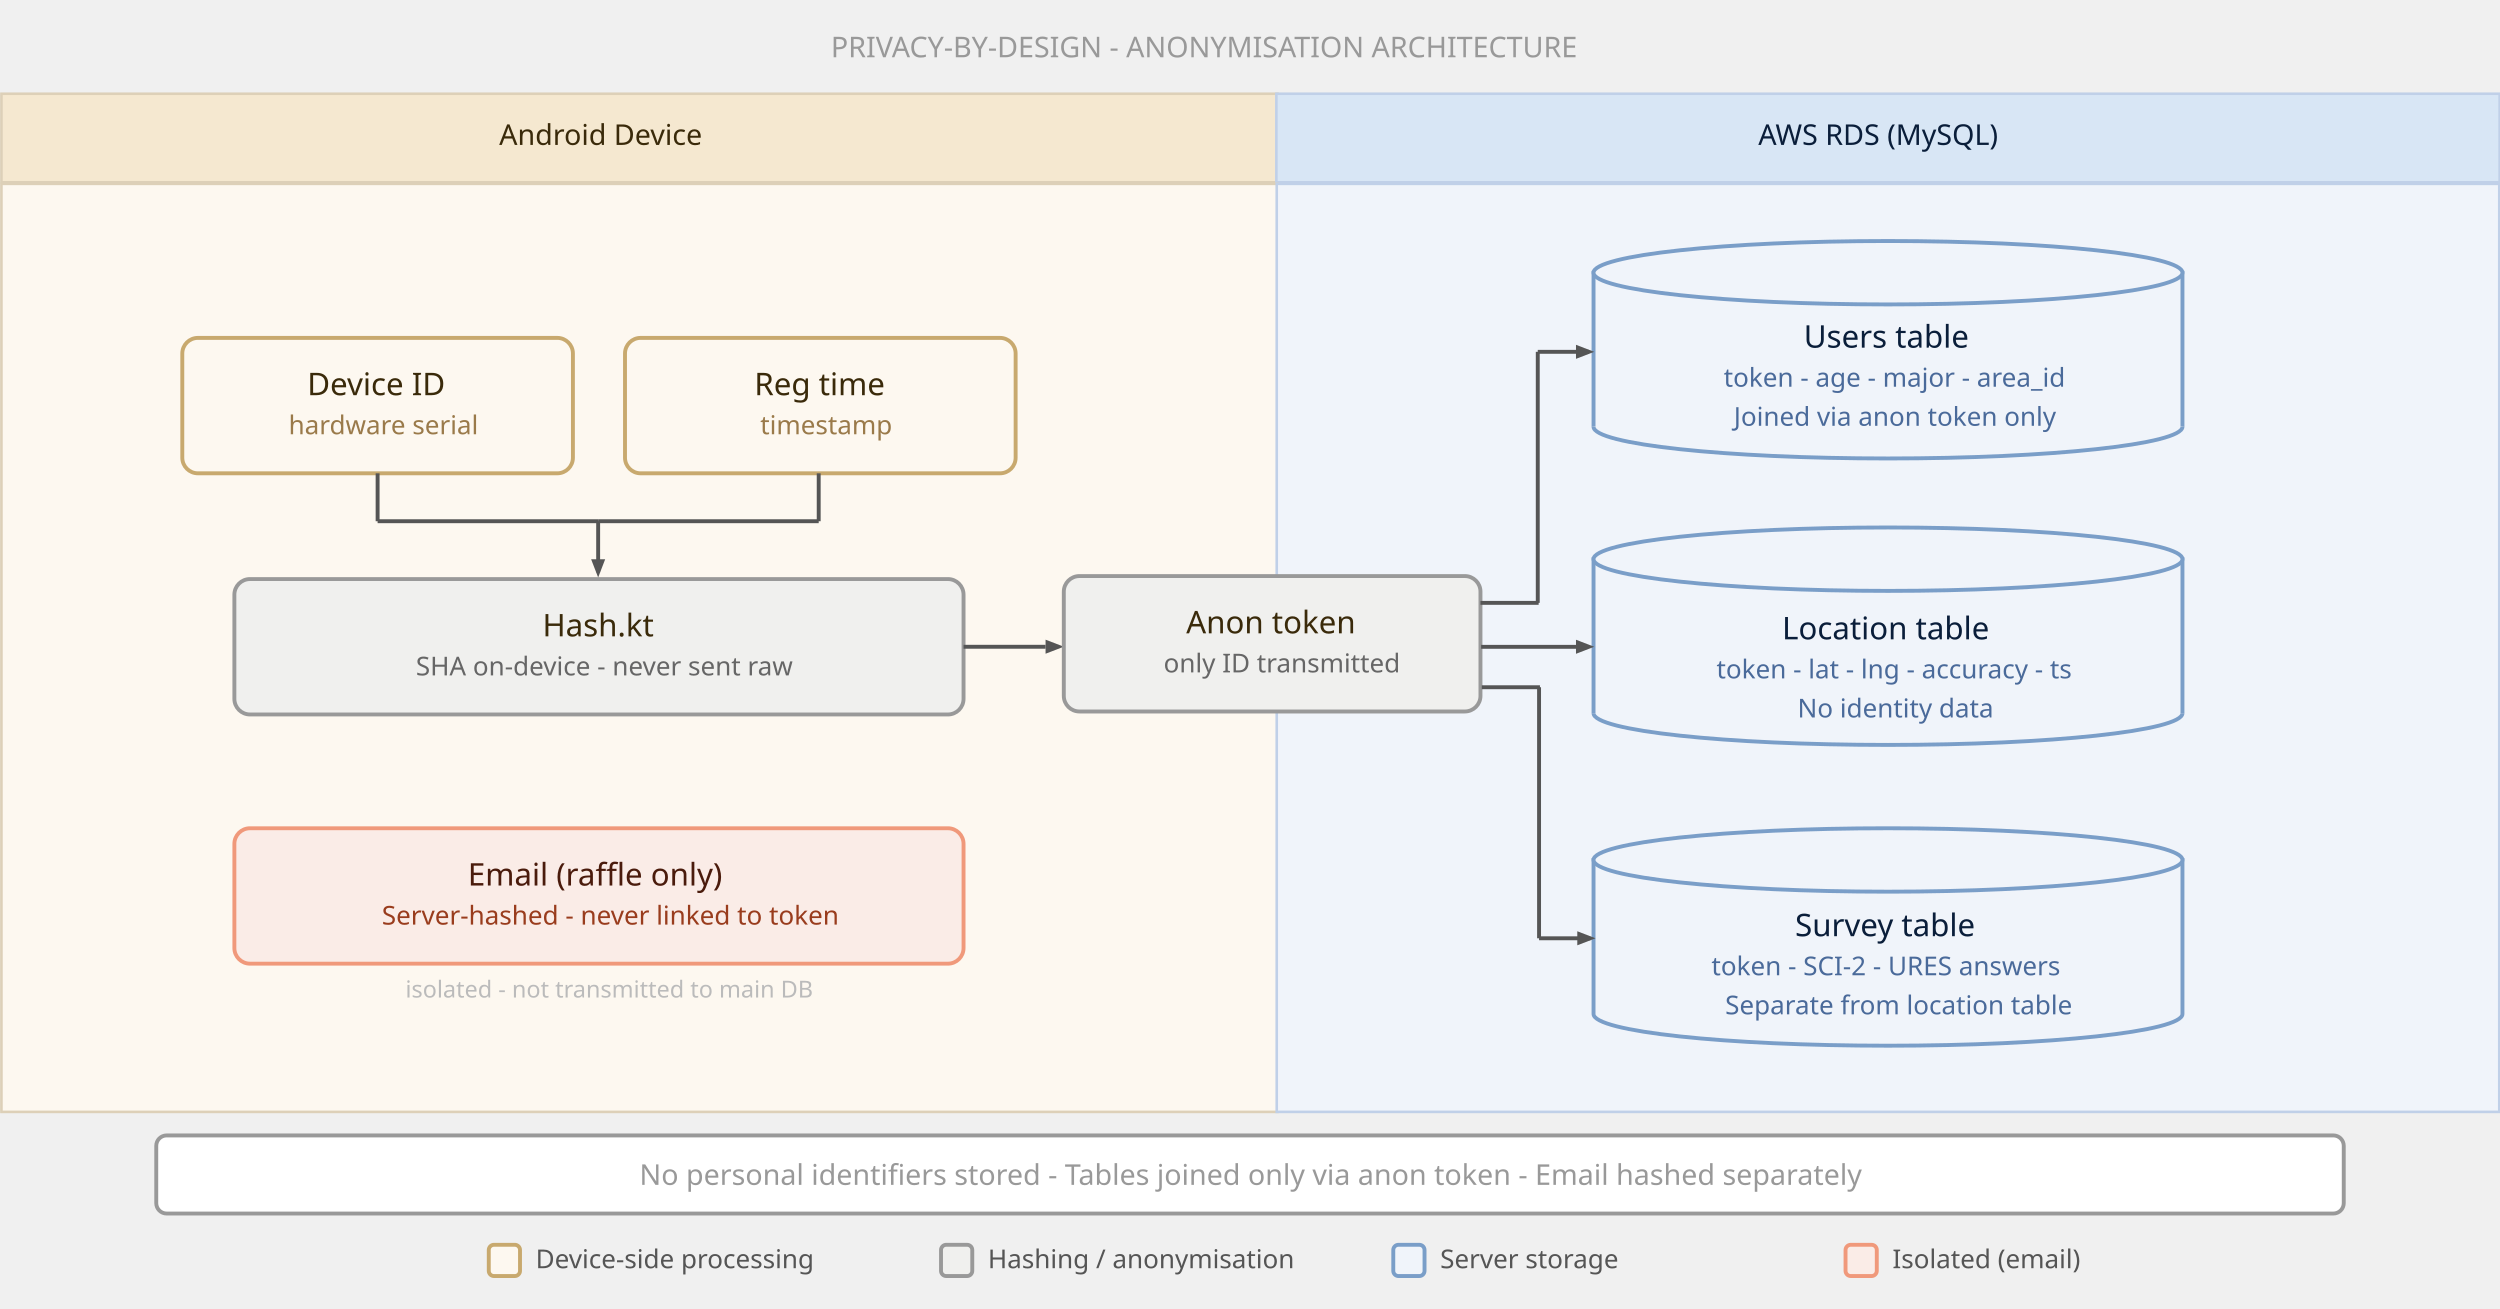
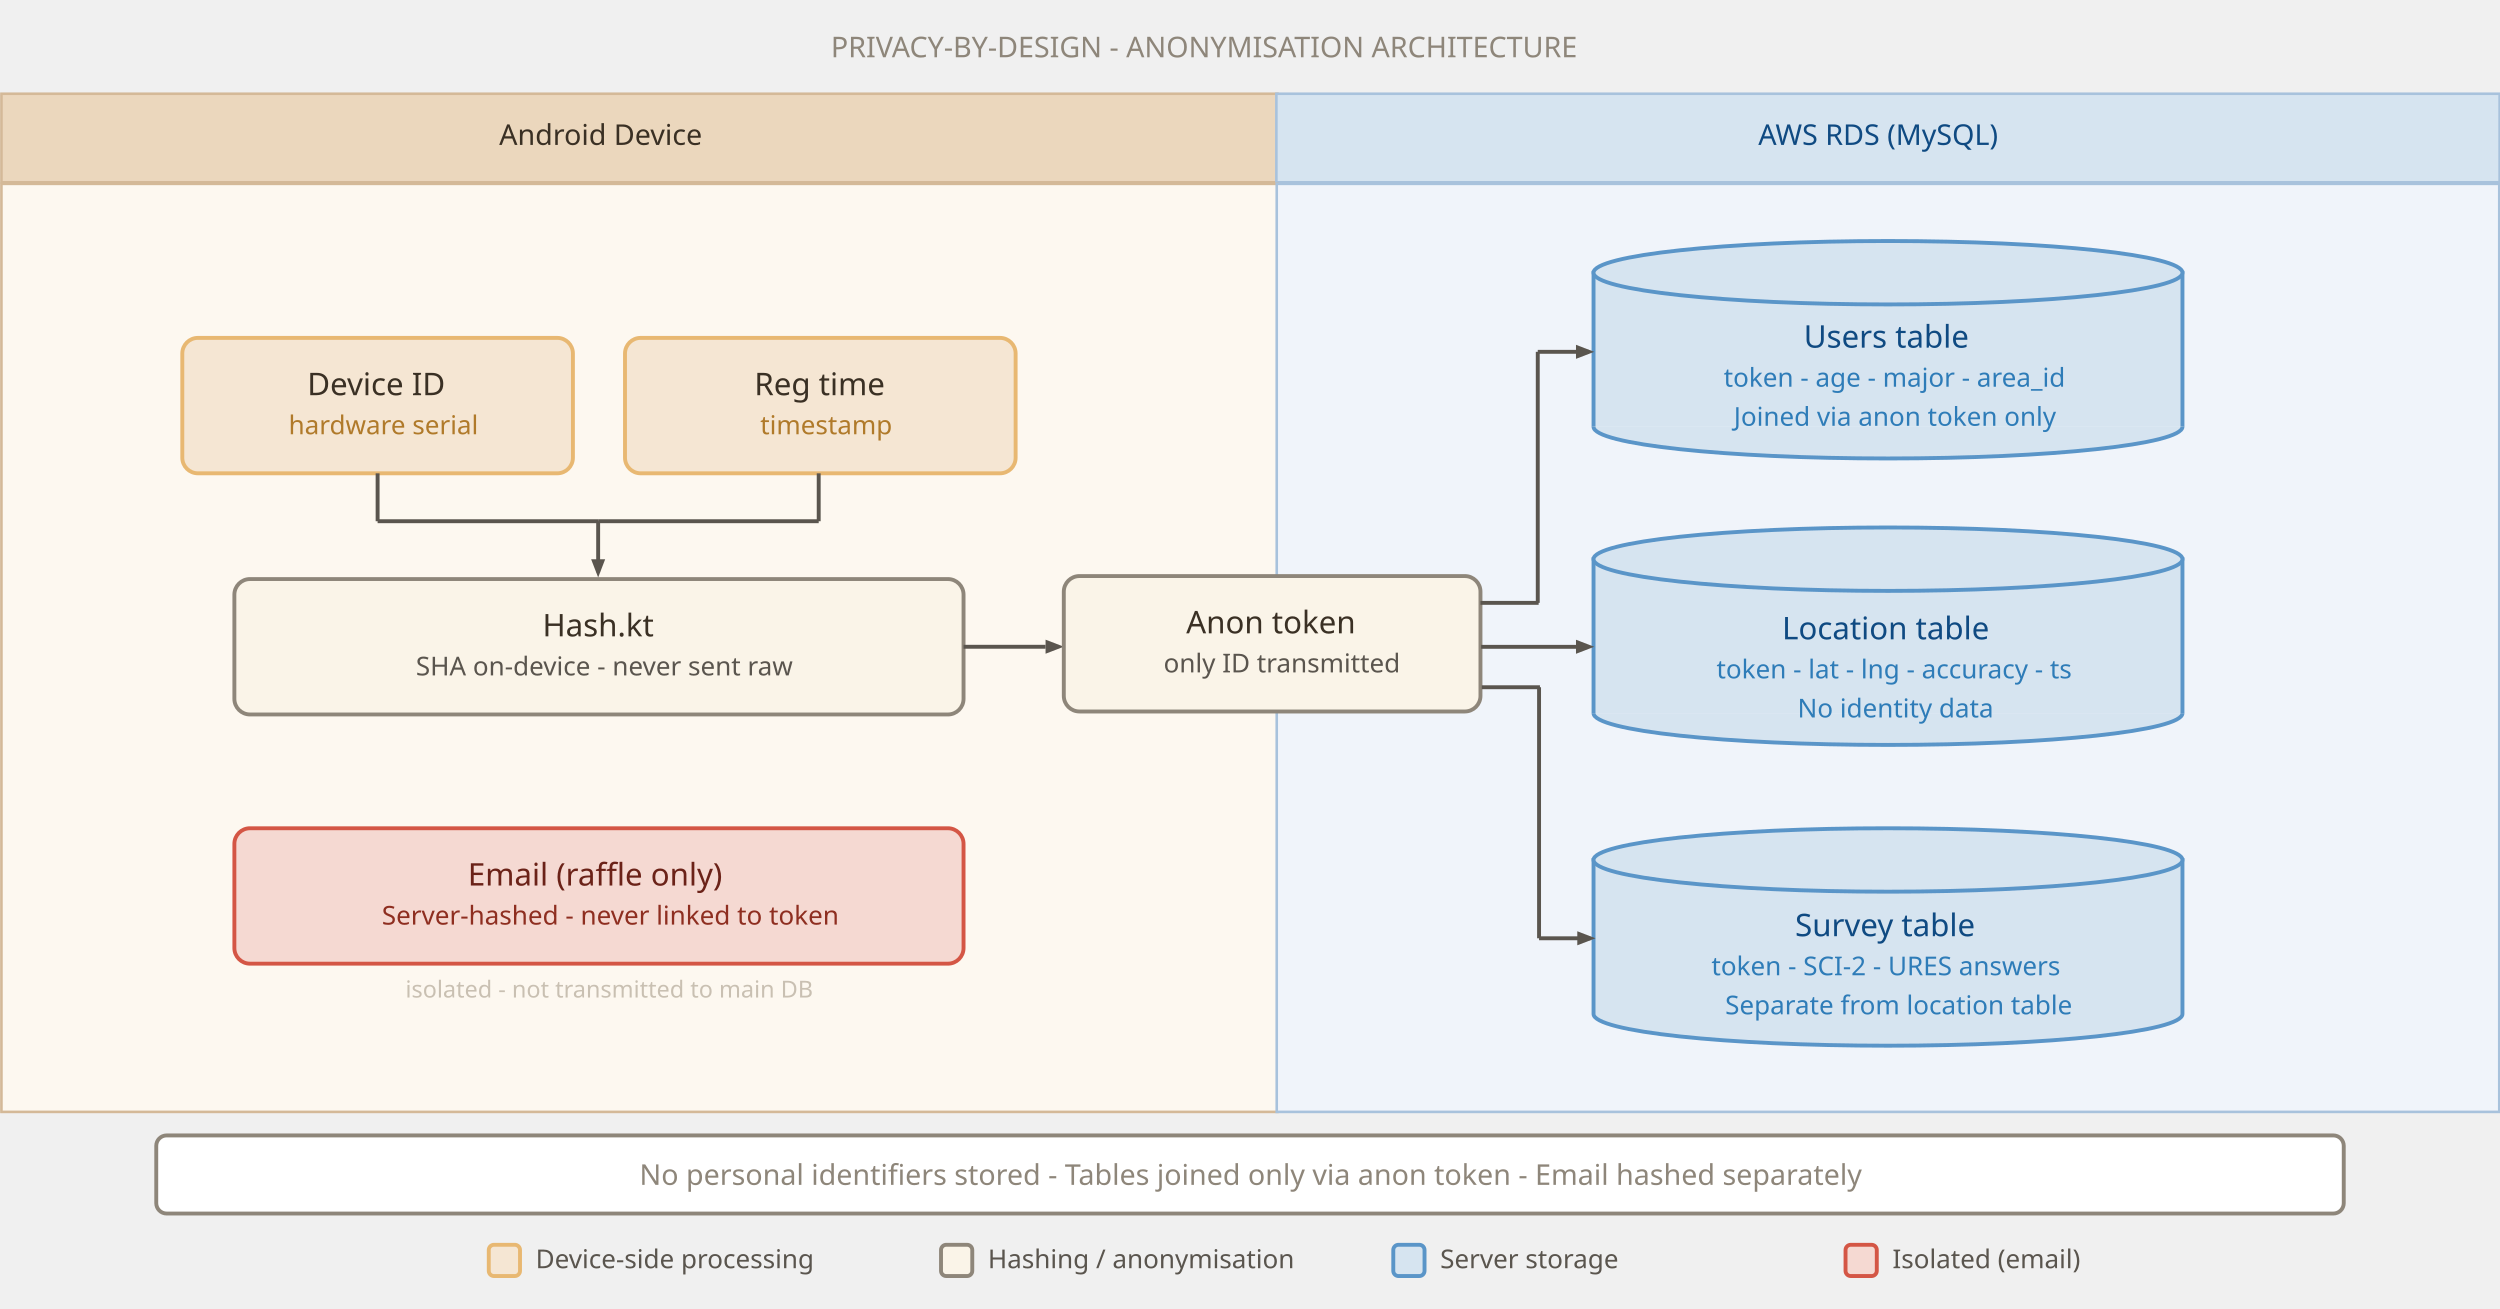
<svg xmlns="http://www.w3.org/2000/svg" version="1.1" id="Layer_1" x="0px" y="0px" width="960px" height="502.5px" viewBox="0 0 960 502.5" enable-background="new 0 0 960 502.5" xml:space="preserve">
  <g>
-     <rect x="0.55" y="36" fill="#F5E8D0" stroke="#DDD0B8" width="490" height="34" />
-     <text transform="matrix(1 0 0 1 191.6855 55.6475)" fill="#3A2A0A" font-family="'Arial-BoldMT'" font-size="11">Android Device</text>
+     <rect x="0.55" y="36" fill="#EBD7BD" stroke="#D4B998" width="490" height="34" />
+     <text transform="matrix(1 0 0 1 191.6855 55.6475)" fill="#3A3024" font-family="'Arial-BoldMT'" font-size="11">Android Device</text>
  </g>
  <g>
-     <rect x="490.127" y="36" fill="#D8E6F5" stroke="#C0D0E8" width="469.727" height="34" />
-     <text transform="matrix(1 0 0 1 675.1846 55.6475)" fill="#0A1E3A" font-family="'Arial-BoldMT'" font-size="11">AWS RDS (MySQL)</text>
+     <rect x="490.127" y="36" fill="#D6E4F0" stroke="#A8C2DC" width="469.727" height="34" />
+     <text transform="matrix(1 0 0 1 675.1846 55.6475)" fill="#0F4A82" font-family="'Arial-BoldMT'" font-size="11">AWS RDS (MySQL)</text>
  </g>
-   <rect x="0.55" y="70.599" fill="#FDF8F0" stroke="#DDD0B8" width="490" height="356.368" />
-   <rect x="490.266" y="70.599" fill="#F0F4FA" stroke="#C0D0E8" width="469.449" height="356.368" />
-   <text transform="matrix(1 0 0 1 319.0576 22)" fill="#999999" font-family="'ArialMT'" font-size="11">PRIVACY-BY-DESIGN - ANONYMISATION ARCHITECTURE</text>
+   <rect x="0.55" y="70.599" fill="#FDF8F0" stroke="#D4B998" width="490" height="356.368" />
+   <rect x="490.266" y="70.599" fill="#F0F4FA" stroke="#A8C2DC" width="469.449" height="356.368" />
+   <text transform="matrix(1 0 0 1 319.0576 22)" fill="#8E867A" font-family="'ArialMT'" font-size="11">PRIVACY-BY-DESIGN - ANONYMISATION ARCHITECTURE</text>
  <g>
-     <path fill="#FDF8F0" stroke="#C8A96E" stroke-width="1.5" d="M76,129.75h138c3.313,0,6,2.687,6,6v40c0,3.313-2.687,6-6,6H76   c-3.313,0-6-2.687-6-6v-40C70,132.437,72.687,129.75,76,129.75z" />
-     <text transform="matrix(1 0 0 1 117.9854 151.75)" fill="#3A2A0A" font-family="'Arial-BoldMT'" font-size="12">Device ID</text>
-     <text transform="matrix(1 0 0 1 110.8179 166.75)" fill="#9A7A4A" font-family="'ArialMT'" font-size="10">hardware serial</text>
+     <path fill="#F5E6D3" stroke="#E8B872" stroke-width="1.5" d="M76,129.75h138c3.313,0,6,2.687,6,6v40c0,3.313-2.687,6-6,6H76   c-3.313,0-6-2.687-6-6v-40C70,132.437,72.687,129.75,76,129.75z" />
+     <text transform="matrix(1 0 0 1 117.9854 151.75)" fill="#3A3024" font-family="'Arial-BoldMT'" font-size="12">Device ID</text>
+     <text transform="matrix(1 0 0 1 110.8179 166.75)" fill="#B07A2A" font-family="'ArialMT'" font-size="10">hardware serial</text>
  </g>
  <g>
-     <path fill="#FDF8F0" stroke="#C8A96E" stroke-width="1.5" d="M246,129.75h138c3.313,0,6,2.687,6,6v40c0,3.313-2.687,6-6,6H246   c-3.313,0-6-2.687-6-6v-40C240,132.437,242.687,129.75,246,129.75z" />
-     <text transform="matrix(1 0 0 1 289.6611 151.75)" fill="#3A2A0A" font-family="'Arial-BoldMT'" font-size="12">Reg time</text>
-     <text transform="matrix(1 0 0 1 291.9385 166.75)" fill="#9A7A4A" font-family="'ArialMT'" font-size="10">timestamp</text>
+     <path fill="#F5E6D3" stroke="#E8B872" stroke-width="1.5" d="M246,129.75h138c3.313,0,6,2.687,6,6v40c0,3.313-2.688,6-6,6H246   c-3.313,0-6-2.687-6-6v-40C240,132.437,242.687,129.75,246,129.75z" />
+     <text transform="matrix(1 0 0 1 289.6611 151.75)" fill="#3A3024" font-family="'Arial-BoldMT'" font-size="12">Reg time</text>
+     <text transform="matrix(1 0 0 1 291.9385 166.75)" fill="#B07A2A" font-family="'ArialMT'" font-size="10">timestamp</text>
  </g>
  <g>
-     <path fill="#F0F0EE" stroke="#999999" stroke-width="1.5" d="M96,222.358h268c3.313,0,6,2.687,6,6v40c0,3.313-2.687,6-6,6H96   c-3.313,0-6-2.687-6-6v-40C90,225.045,92.687,222.358,96,222.358z" />
+     <path fill="#FAF4E8" stroke="#8E867A" stroke-width="1.5" d="M96,222.358h268c3.313,0,6,2.687,6,6v40c0,3.313-2.688,6-6,6H96   c-3.313,0-6-2.687-6-6v-40C90,225.045,92.687,222.358,96,222.358z" />
    <g>
-       <text transform="matrix(1 0 0 1 208.3262 244.3584)" fill="#3A2A0A" font-family="'Arial-BoldMT'" font-size="12">Hash.kt</text>
+       <text transform="matrix(1 0 0 1 208.3262 244.3584)" fill="#3A3024" font-family="'Arial-BoldMT'" font-size="12">Hash.kt</text>
    </g>
    <g>
-       <text transform="matrix(1 0 0 1 159.6899 259.3584)" fill="#666666" font-family="'ArialMT'" font-size="10">SHA on-device - never sent raw</text>
+       <text transform="matrix(1 0 0 1 159.6899 259.3584)" fill="#5A554E" font-family="'ArialMT'" font-size="10">SHA on-device - never sent raw</text>
    </g>
  </g>
  <g>
-     <line fill="none" stroke="#555555" stroke-width="1.5" x1="370" y1="248.358" x2="401.5" y2="248.358" />
-     <polygon fill="#555555" points="408.5,248.333 401.5,251.034 401.5,245.633  " />
+     <line fill="none" stroke="#5A554E" stroke-width="1.5" x1="370" y1="248.358" x2="401.5" y2="248.358" />
+     <polygon fill="#5A554E" points="408.5,248.333 401.5,251.034 401.5,245.633  " />
  </g>
  <g>
-     <path fill="#F0F0EE" stroke="#999999" stroke-width="1.5" d="M414.5,221.208h148c3.313,0,6,2.687,6,6v40c0,3.313-2.687,6-6,6h-148   c-3.313,0-6-2.687-6-6v-40C408.5,223.895,411.187,221.208,414.5,221.208z" />
-     <text transform="matrix(1 0 0 1 455.5029 243.208)" fill="#3A2A0A" font-family="'Arial-BoldMT'" font-size="12">Anon token</text>
+     <path fill="#FAF4E8" stroke="#8E867A" stroke-width="1.5" d="M414.5,221.208h148c3.313,0,6,2.687,6,6v40c0,3.313-2.688,6-6,6h-148   c-3.313,0-6-2.687-6-6v-40C408.5,223.895,411.188,221.208,414.5,221.208z" />
+     <text transform="matrix(1 0 0 1 455.5029 243.208)" fill="#3A3024" font-family="'Arial-BoldMT'" font-size="12">Anon token</text>
    <g>
-       <text transform="matrix(1 0 0 1 446.8179 258.208)" fill="#666666" font-family="'ArialMT'" font-size="10">only ID transmitted</text>
+       <text transform="matrix(1 0 0 1 446.8179 258.208)" fill="#5A554E" font-family="'ArialMT'" font-size="10">only ID transmitted</text>
    </g>
  </g>
  <g>
-     <path fill="#FAECE7" stroke="#F0997B" stroke-width="1.5" d="M96,318.05h268c3.313,0,6,2.687,6,6v40c0,3.313-2.687,6-6,6H96   c-3.313,0-6-2.687-6-6v-40C90,320.736,92.687,318.05,96,318.05z" />
-     <text transform="matrix(1 0 0 1 179.6563 340.0498)" fill="#4A1B0C" font-family="'Arial-BoldMT'" font-size="12">Email (raffle only)</text>
-     <text transform="matrix(1 0 0 1 146.6211 355.0498)" fill="#993C1D" font-family="'ArialMT'" font-size="10">Server-hashed - never linked to token</text>
+     <path fill="#F5D9D2" stroke="#D45645" stroke-width="1.5" d="M96,318.05h268c3.313,0,6,2.687,6,6v40c0,3.313-2.688,6-6,6H96   c-3.313,0-6-2.687-6-6v-40C90,320.736,92.687,318.05,96,318.05z" />
+     <text transform="matrix(1 0 0 1 179.6563 340.0498)" fill="#6B2218" font-family="'Arial-BoldMT'" font-size="12">Email (raffle only)</text>
+     <text transform="matrix(1 0 0 1 146.6211 355.0498)" fill="#8E2E20" font-family="'ArialMT'" font-size="10">Server-hashed - never linked to token</text>
  </g>
-   <text transform="matrix(1 0 0 1 155.6899 383.0498)" fill="#BBBBBB" font-family="'ArialMT'" font-size="9">isolated - not transmitted to main DB</text>
+   <text transform="matrix(1 0 0 1 155.6899 383.0498)" fill="#C9C0B2" font-family="'ArialMT'" font-size="9">isolated - not transmitted to main DB</text>
  <g>
    <g>
-       <polyline fill="#F0F4FA" stroke="#7A9EC8" stroke-width="1.5" points="611.917,163.873 611.917,104.727 838.063,104.727     838.063,163.873   " />
-       <path fill="#F0F4FA" stroke="#7A9EC8" stroke-width="1.5" d="M611.917,163.873c0,6.732,50.623,12.177,113.073,12.177    c62.449,0,113.072-5.445,113.072-12.177" />
-       <ellipse fill="#F0F4FA" stroke="#7A9EC8" stroke-width="1.5" cx="724.99" cy="104.727" rx="113.072" ry="12.177" />
+       <polyline fill="#D6E4F0" stroke="#5A95C8" stroke-width="1.5" points="611.917,163.873 611.917,104.727 838.063,104.727     838.063,163.873   " />
+       <path fill="#D6E4F0" stroke="#5A95C8" stroke-width="1.5" d="M611.917,163.873c0,6.732,50.623,12.177,113.073,12.177    c62.449,0,113.072-5.445,113.072-12.177" />
+       <ellipse fill="#D6E4F0" stroke="#5A95C8" stroke-width="1.5" cx="724.99" cy="104.727" rx="113.072" ry="12.177" />
    </g>
-     <text transform="matrix(1 0 0 1 692.6406 133.5)" fill="#0A1E3A" font-family="'Arial-BoldMT'" font-size="12">Users table</text>
-     <text transform="matrix(1 0 0 1 661.9043 148.5)" fill="#4A6A9A" font-family="'ArialMT'" font-size="10">token - age - major - area_id</text>
-     <text transform="matrix(1 0 0 1 665.7813 163.5)" fill="#4A6A9A" font-family="'ArialMT'" font-size="10">Joined via anon token only</text>
+     <text transform="matrix(1 0 0 1 692.6406 133.5)" fill="#0F4A82" font-family="'Arial-BoldMT'" font-size="12">Users table</text>
+     <text transform="matrix(1 0 0 1 661.9043 148.5)" fill="#2E7CB8" font-family="'ArialMT'" font-size="10">token - age - major - area_id</text>
+     <text transform="matrix(1 0 0 1 665.7813 163.5)" fill="#2E7CB8" font-family="'ArialMT'" font-size="10">Joined via anon token only</text>
  </g>
  <g>
    <g>
-       <polyline fill="#F0F4FA" stroke="#7A9EC8" stroke-width="1.5" points="611.917,273.873 611.917,214.727 838.063,214.727     838.063,273.873   " />
-       <path fill="#F0F4FA" stroke="#7A9EC8" stroke-width="1.5" d="M611.917,273.873c0,6.732,50.623,12.177,113.073,12.177    c62.449,0,113.072-5.444,113.072-12.177" />
-       <ellipse fill="#F0F4FA" stroke="#7A9EC8" stroke-width="1.5" cx="724.99" cy="214.727" rx="113.072" ry="12.177" />
+       <polyline fill="#D6E4F0" stroke="#5A95C8" stroke-width="1.5" points="611.917,273.873 611.917,214.727 838.063,214.727     838.063,273.873   " />
+       <path fill="#D6E4F0" stroke="#5A95C8" stroke-width="1.5" d="M611.917,273.873c0,6.732,50.623,12.177,113.073,12.177    c62.449,0,113.072-5.444,113.072-12.177" />
+       <ellipse fill="#D6E4F0" stroke="#5A95C8" stroke-width="1.5" cx="724.99" cy="214.727" rx="113.072" ry="12.177" />
    </g>
-     <text transform="matrix(1 0 0 1 684.3203 245.5)" fill="#0A1E3A" font-family="'Arial-BoldMT'" font-size="12">Location table</text>
-     <text transform="matrix(1 0 0 1 659.1367 260.5)" fill="#4A6A9A" font-family="'ArialMT'" font-size="10">token - lat - lng - accuracy - ts</text>
-     <text transform="matrix(1 0 0 1 690.2471 275.5)" fill="#4A6A9A" font-family="'ArialMT'" font-size="10">No identity data</text>
+     <text transform="matrix(1 0 0 1 684.3203 245.5)" fill="#0F4A82" font-family="'Arial-BoldMT'" font-size="12">Location table</text>
+     <text transform="matrix(1 0 0 1 659.1367 260.5)" fill="#2E7CB8" font-family="'ArialMT'" font-size="10">token - lat - lng - accuracy - ts</text>
+     <text transform="matrix(1 0 0 1 690.2471 275.5)" fill="#2E7CB8" font-family="'ArialMT'" font-size="10">No identity data</text>
  </g>
  <g>
    <g>
-       <polyline fill="#F0F4FA" stroke="#7A9EC8" stroke-width="1.5" points="611.917,389.373 611.917,330.227 838.063,330.227     838.063,389.373   " />
-       <path fill="#F0F4FA" stroke="#7A9EC8" stroke-width="1.5" d="M611.917,389.373c0,6.732,50.623,12.177,113.073,12.177    c62.449,0,113.072-5.444,113.072-12.177" />
-       <ellipse fill="#F0F4FA" stroke="#7A9EC8" stroke-width="1.5" cx="724.99" cy="330.227" rx="113.072" ry="12.177" />
+       <polyline fill="#D6E4F0" stroke="#5A95C8" stroke-width="1.5" points="611.917,389.373 611.917,330.227 838.063,330.227     838.063,389.373   " />
+       <path fill="#D6E4F0" stroke="#5A95C8" stroke-width="1.5" d="M611.917,389.373c0,6.732,50.623,12.177,113.073,12.177    c62.449,0,113.072-5.443,113.072-12.177" />
+       <ellipse fill="#D6E4F0" stroke="#5A95C8" stroke-width="1.5" cx="724.99" cy="330.227" rx="113.072" ry="12.177" />
    </g>
-     <text transform="matrix(1 0 0 1 689.3066 359.5)" fill="#0A1E3A" font-family="'Arial-BoldMT'" font-size="12">Survey table</text>
-     <text transform="matrix(1 0 0 1 657.1934 374.5)" fill="#4A6A9A" font-family="'ArialMT'" font-size="10">token - SCI-2 - URES answers</text>
-     <text transform="matrix(1 0 0 1 662.4541 389.5)" fill="#4A6A9A" font-family="'ArialMT'" font-size="10">Separate from location table</text>
+     <text transform="matrix(1 0 0 1 689.3066 359.5)" fill="#0F4A82" font-family="'Arial-BoldMT'" font-size="12">Survey table</text>
+     <text transform="matrix(1 0 0 1 657.1934 374.5)" fill="#2E7CB8" font-family="'ArialMT'" font-size="10">token - SCI-2 - URES answers</text>
+     <text transform="matrix(1 0 0 1 662.4541 389.5)" fill="#2E7CB8" font-family="'ArialMT'" font-size="10">Separate from location table</text>
  </g>
-   <path fill="#FFFFFF" stroke="#999999" stroke-width="1.5" d="M64,436h832c2.209,0,4,1.791,4,4v22c0,2.209-1.791,4-4,4H64  c-2.209,0-4-1.791-4-4v-22C60,437.791,61.791,436,64,436z" />
+   <path fill="#FFFFFF" stroke="#8E867A" stroke-width="1.5" d="M64,436h832c2.209,0,4,1.791,4,4v22c0,2.209-1.791,4-4,4H64  c-2.209,0-4-1.791-4-4v-22C60,437.791,61.791,436,64,436z" />
  <g>
-     <text transform="matrix(1 0 0 1 245.5498 455)" fill="#999999" font-family="'ArialMT'" font-size="11">No personal identifiers stored - Tables joined only via anon token - Email hashed separately</text>
+     <text transform="matrix(1 0 0 1 245.5498 455)" fill="#8E867A" font-family="'ArialMT'" font-size="11">No personal identifiers stored - Tables joined only via anon token - Email hashed separately</text>
  </g>
  <g>
    <g>
-       <path fill="#FDF8F0" stroke="#C8A96E" stroke-width="1.5" d="M189.686,478h8c1.104,0,2,0.896,2,2v8c0,1.104-0.896,2-2,2h-8    c-1.104,0-2-0.896-2-2v-8C187.686,478.896,188.581,478,189.686,478z" />
-       <text transform="matrix(1 0 0 1 205.6855 487)" fill="#555555" font-family="'ArialMT'" font-size="10">Device-side processing</text>
+       <path fill="#F5E6D3" stroke="#E8B872" stroke-width="1.5" d="M189.686,478h8c1.104,0,2,0.896,2,2v8c0,1.104-0.896,2-2,2h-8    c-1.104,0-2-0.896-2-2v-8C187.686,478.896,188.581,478,189.686,478z" />
+       <text transform="matrix(1 0 0 1 205.6855 487)" fill="#5A554E" font-family="'ArialMT'" font-size="10">Device-side processing</text>
    </g>
    <g>
-       <path fill="#F0F0EE" stroke="#999999" stroke-width="1.5" d="M363.352,478h8c1.104,0,2,0.896,2,2v8c0,1.104-0.896,2-2,2h-8    c-1.104,0-2-0.896-2-2v-8C361.352,478.896,362.248,478,363.352,478z" />
-       <text transform="matrix(1 0 0 1 379.3521 487)" fill="#555555" font-family="'ArialMT'" font-size="10">Hashing / anonymisation</text>
+       <path fill="#FAF4E8" stroke="#8E867A" stroke-width="1.5" d="M363.352,478h8c1.104,0,2,0.896,2,2v8c0,1.104-0.896,2-2,2h-8    c-1.104,0-2-0.896-2-2v-8C361.352,478.896,362.248,478,363.352,478z" />
+       <text transform="matrix(1 0 0 1 379.3521 487)" fill="#5A554E" font-family="'ArialMT'" font-size="10">Hashing / anonymisation</text>
    </g>
    <g>
-       <path fill="#F0F4FA" stroke="#7A9EC8" stroke-width="1.5" d="M537.019,478h8c1.105,0,2,0.896,2,2v8c0,1.104-0.895,2-2,2h-8    c-1.104,0-2-0.896-2-2v-8C535.019,478.896,535.915,478,537.019,478z" />
-       <text transform="matrix(1 0 0 1 553.0195 487)" fill="#555555" font-family="'ArialMT'" font-size="10">Server storage</text>
+       <path fill="#D6E4F0" stroke="#5A95C8" stroke-width="1.5" d="M537.019,478h8c1.105,0,2,0.896,2,2v8c0,1.104-0.895,2-2,2h-8    c-1.104,0-2-0.896-2-2v-8C535.019,478.896,535.915,478,537.019,478z" />
+       <text transform="matrix(1 0 0 1 553.0195 487)" fill="#5A554E" font-family="'ArialMT'" font-size="10">Server storage</text>
    </g>
    <g>
-       <path fill="#FAECE7" stroke="#F0997B" stroke-width="1.5" d="M710.686,478h8c1.104,0,2,0.896,2,2v8c0,1.104-0.896,2-2,2h-8    c-1.104,0-2-0.896-2-2v-8C708.686,478.896,709.581,478,710.686,478z" />
-       <text transform="matrix(1 0 0 1 726.6855 487)" fill="#555555" font-family="'ArialMT'" font-size="10">Isolated (email)</text>
+       <path fill="#F5D9D2" stroke="#D45645" stroke-width="1.5" d="M710.686,478h8c1.104,0,2,0.896,2,2v8c0,1.104-0.896,2-2,2h-8    c-1.104,0-2-0.896-2-2v-8C708.686,478.896,709.581,478,710.686,478z" />
+       <text transform="matrix(1 0 0 1 726.6855 487)" fill="#5A554E" font-family="'ArialMT'" font-size="10">Isolated (email)</text>
    </g>
  </g>
  <g>
-     <line fill="none" stroke="#555555" stroke-width="1.5" x1="590.5" y1="231.5" x2="590.5" y2="135.1" />
-     <line fill="none" stroke="#555555" stroke-width="1.5" x1="590.5" y1="135.1" x2="610.179" y2="135.1" />
-     <polygon fill="#555555" points="612.179,135.1 605.179,137.8 605.179,132.4  " />
-     <line fill="none" stroke="#555555" stroke-width="1.5" x1="568.5" y1="231.5" x2="590.839" y2="231.5" />
+     <line fill="none" stroke="#5A554E" stroke-width="1.5" x1="590.5" y1="231.5" x2="590.5" y2="135.1" />
+     <line fill="none" stroke="#5A554E" stroke-width="1.5" x1="590.5" y1="135.1" x2="610.179" y2="135.1" />
+     <polygon fill="#5A554E" points="612.179,135.1 605.179,137.8 605.179,132.4  " />
+     <line fill="none" stroke="#5A554E" stroke-width="1.5" x1="568.5" y1="231.5" x2="590.839" y2="231.5" />
  </g>
  <g>
-     <line fill="none" stroke="#555555" stroke-width="1.5" x1="145" y1="200.15" x2="229.69" y2="200.15" />
-     <line fill="none" stroke="#555555" stroke-width="1.5" x1="229.69" y1="200.15" x2="229.69" y2="219.75" />
-     <polygon fill="#555555" points="229.69,221.75 226.99,214.75 232.39,214.75  " />
-     <line fill="none" stroke="#555555" stroke-width="1.5" x1="229.69" y1="200.15" x2="314.38" y2="200.15" />
-     <line fill="none" stroke="#555555" stroke-width="1.5" x1="314.38" y1="181.763" x2="314.38" y2="200.15" />
-     <line fill="none" stroke="#555555" stroke-width="1.5" x1="145" y1="181.763" x2="145" y2="200.15" />
+     <line fill="none" stroke="#5A554E" stroke-width="1.5" x1="145" y1="200.15" x2="229.69" y2="200.15" />
+     <line fill="none" stroke="#5A554E" stroke-width="1.5" x1="229.69" y1="200.15" x2="229.69" y2="219.75" />
+     <polygon fill="#5A554E" points="229.69,221.75 226.99,214.75 232.39,214.75  " />
+     <line fill="none" stroke="#5A554E" stroke-width="1.5" x1="229.69" y1="200.15" x2="314.38" y2="200.15" />
+     <line fill="none" stroke="#5A554E" stroke-width="1.5" x1="314.38" y1="181.763" x2="314.38" y2="200.15" />
+     <line fill="none" stroke="#5A554E" stroke-width="1.5" x1="145" y1="181.763" x2="145" y2="200.15" />
  </g>
  <g>
-     <line fill="none" stroke="#555555" stroke-width="1.5" x1="591" y1="360.301" x2="591" y2="263.9" />
-     <line fill="none" stroke="#555555" stroke-width="1.5" x1="610.679" y1="360.301" x2="591" y2="360.301" />
-     <polygon fill="#555555" points="605.679,363 605.679,357.6 612.679,360.301  " />
-     <line fill="none" stroke="#555555" stroke-width="1.5" x1="591.339" y1="263.9" x2="569" y2="263.9" />
+     <line fill="none" stroke="#5A554E" stroke-width="1.5" x1="591" y1="360.301" x2="591" y2="263.9" />
+     <line fill="none" stroke="#5A554E" stroke-width="1.5" x1="610.679" y1="360.301" x2="591" y2="360.301" />
+     <polygon fill="#5A554E" points="605.679,363 605.679,357.6 612.679,360.301  " />
+     <line fill="none" stroke="#5A554E" stroke-width="1.5" x1="591.339" y1="263.9" x2="569" y2="263.9" />
  </g>
  <g>
-     <line fill="none" stroke="#555555" stroke-width="1.5" x1="568.75" y1="248.384" x2="605.179" y2="248.384" />
-     <polygon fill="#555555" points="612.179,248.359 605.179,251.059 605.179,245.658  " />
+     <line fill="none" stroke="#5A554E" stroke-width="1.5" x1="568.75" y1="248.384" x2="605.179" y2="248.384" />
+     <polygon fill="#5A554E" points="612.179,248.359 605.179,251.059 605.179,245.658  " />
  </g>
</svg>
